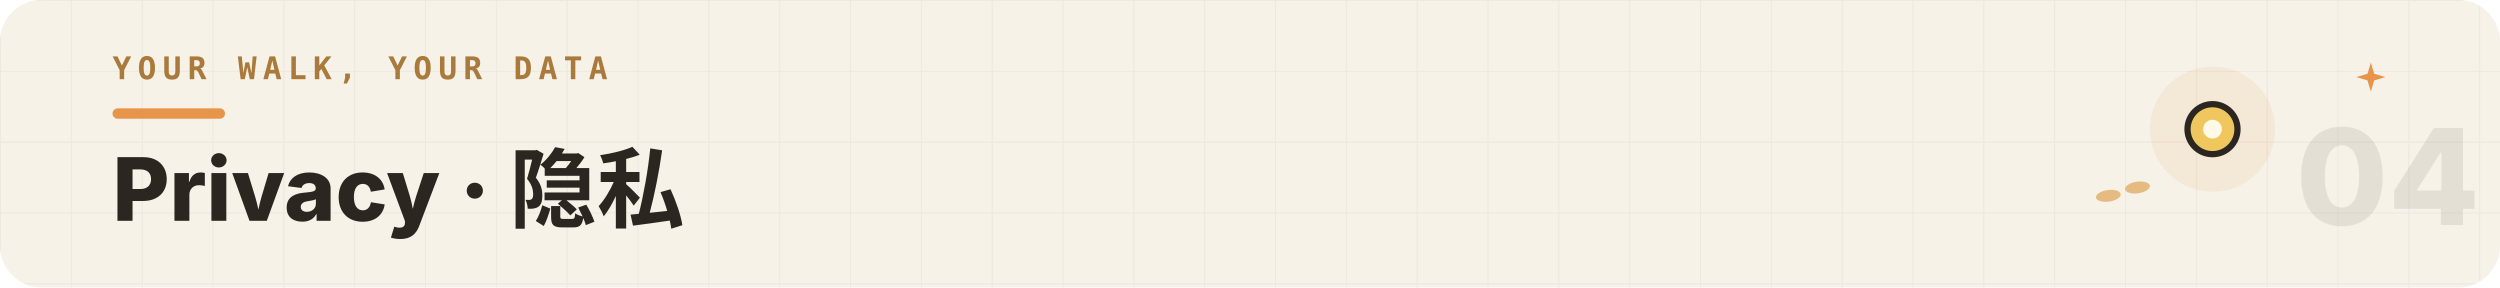
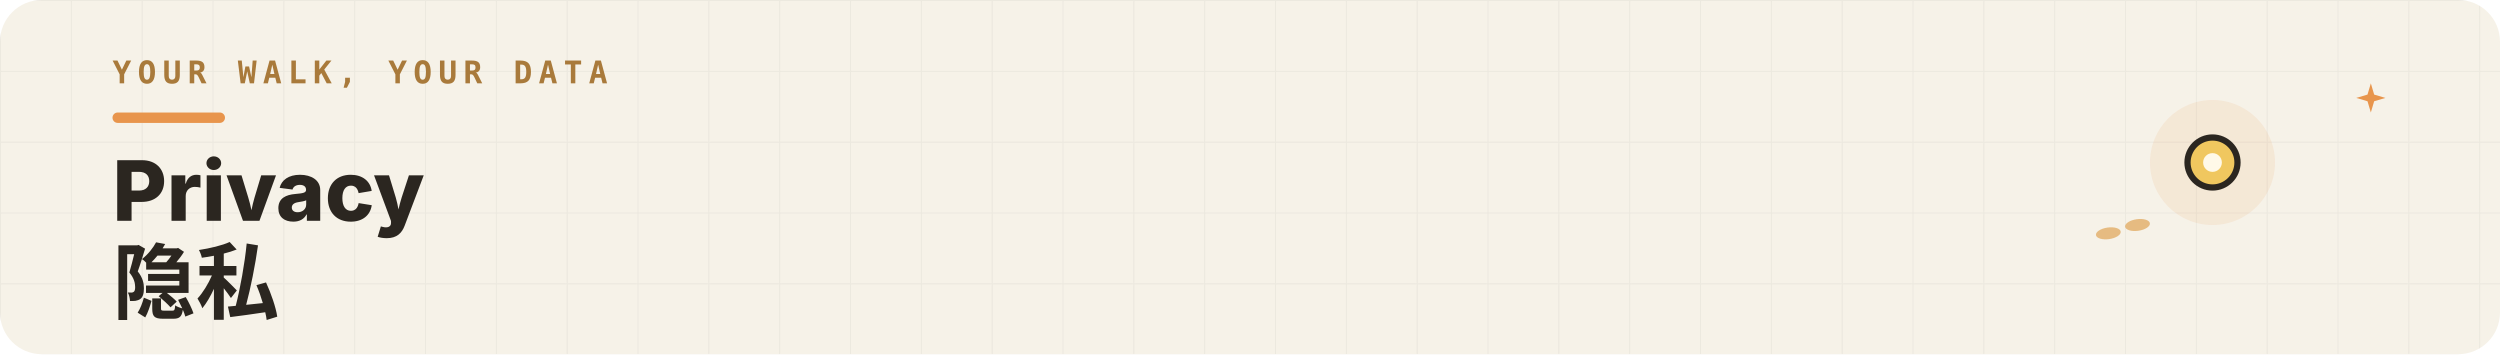
- <svg xmlns="http://www.w3.org/2000/svg" width="1200" height="138" viewBox="0 0 1200 138" role="img" aria-label="04 Privacy · 隐私">
+ <svg xmlns="http://www.w3.org/2000/svg" width="1200" height="170" viewBox="0 0 1200 170" role="img" aria-label="Privacy · 隐私">
  <defs>
    <pattern id="g" width="34" height="34" patternUnits="userSpaceOnUse">
      <path d="M34 0H0V34" fill="none" stroke="#2B2620" stroke-opacity="0.045" />
    </pattern>
  </defs>
-   <rect width="1200" height="138" rx="20" fill="#F6F2E8" />
-   <rect width="1200" height="138" rx="20" fill="url(#g)" />
-   <text x="54" y="38" font-family="ui-monospace, 'SF Mono', Menlo, monospace" font-size="15" font-weight="700" letter-spacing="3" fill="#A97A3B">YOUR WALK, YOUR DATA</text>
-   <rect x="54" y="52" width="54" height="5" rx="2.5" fill="#E8954C" />
-   <text x="54" y="106" font-family="-apple-system, BlinkMacSystemFont, 'Segoe UI', 'PingFang SC', sans-serif" font-size="42" font-weight="800" fill="#2B2620">Privacy · 隐私</text>
-   <circle cx="1062" cy="62" r="30" fill="#E8954C" opacity="0.12" />
-   <circle cx="1062" cy="62" r="12" fill="#F0C75F" stroke="#2B2620" stroke-width="3" />
-   <circle cx="1062" cy="62" r="4.5" fill="#FFF9E8" />
-   <ellipse cx="1012" cy="94" rx="6" ry="2.8" fill="#D98E2B" opacity="0.55" transform="rotate(-8 1012 94)" />
-   <ellipse cx="1026" cy="90" rx="6" ry="2.8" fill="#D98E2B" opacity="0.55" transform="rotate(-8 1026 90)" />
-   <path d="M1138 30 L1139.6 35.4 L1145 37 L1139.6 38.6 L1138 44 L1136.4 38.6 L1131 37 L1136.4 35.4 Z" fill="#E8954C" />
-   <text x="1102" y="108" font-family="-apple-system, BlinkMacSystemFont, 'Segoe UI', sans-serif" font-size="64" font-weight="800" fill="#2B2620" fill-opacity="0.09">04</text>
+   <rect width="1200" height="170" rx="20" fill="#F6F2E8" />
+   <rect width="1200" height="170" rx="20" fill="url(#g)" />
+   <text x="54" y="40" font-family="ui-monospace, 'SF Mono', Menlo, monospace" font-size="15" font-weight="700" letter-spacing="3" fill="#A97A3B">YOUR WALK, YOUR DATA</text>
+   <rect x="54" y="54" width="54" height="5" rx="2.5" fill="#E8954C" />
+   <text x="54" y="106" font-family="-apple-system, BlinkMacSystemFont, 'Segoe UI', sans-serif" font-size="40" font-weight="800" fill="#2B2620">Privacy</text>
+   <text x="54" y="150" font-family="-apple-system, BlinkMacSystemFont, 'Segoe UI', 'PingFang SC', sans-serif" font-size="40" font-weight="800" fill="#2B2620">隐私</text>
+   <circle cx="1062" cy="78" r="30" fill="#E8954C" opacity="0.12" />
+   <circle cx="1062" cy="78" r="12" fill="#F0C75F" stroke="#2B2620" stroke-width="3" />
+   <circle cx="1062" cy="78" r="4.5" fill="#FFF9E8" />
+   <ellipse cx="1012" cy="112" rx="6" ry="2.8" fill="#D98E2B" opacity="0.55" transform="rotate(-8 1012 112)" />
+   <ellipse cx="1026" cy="108" rx="6" ry="2.8" fill="#D98E2B" opacity="0.55" transform="rotate(-8 1026 108)" />
+   <path d="M1138 40 L1139.6 45.4 L1145 47 L1139.6 48.6 L1138 54 L1136.4 48.6 L1131 47 L1136.4 45.4 Z" fill="#E8954C" />
</svg>
